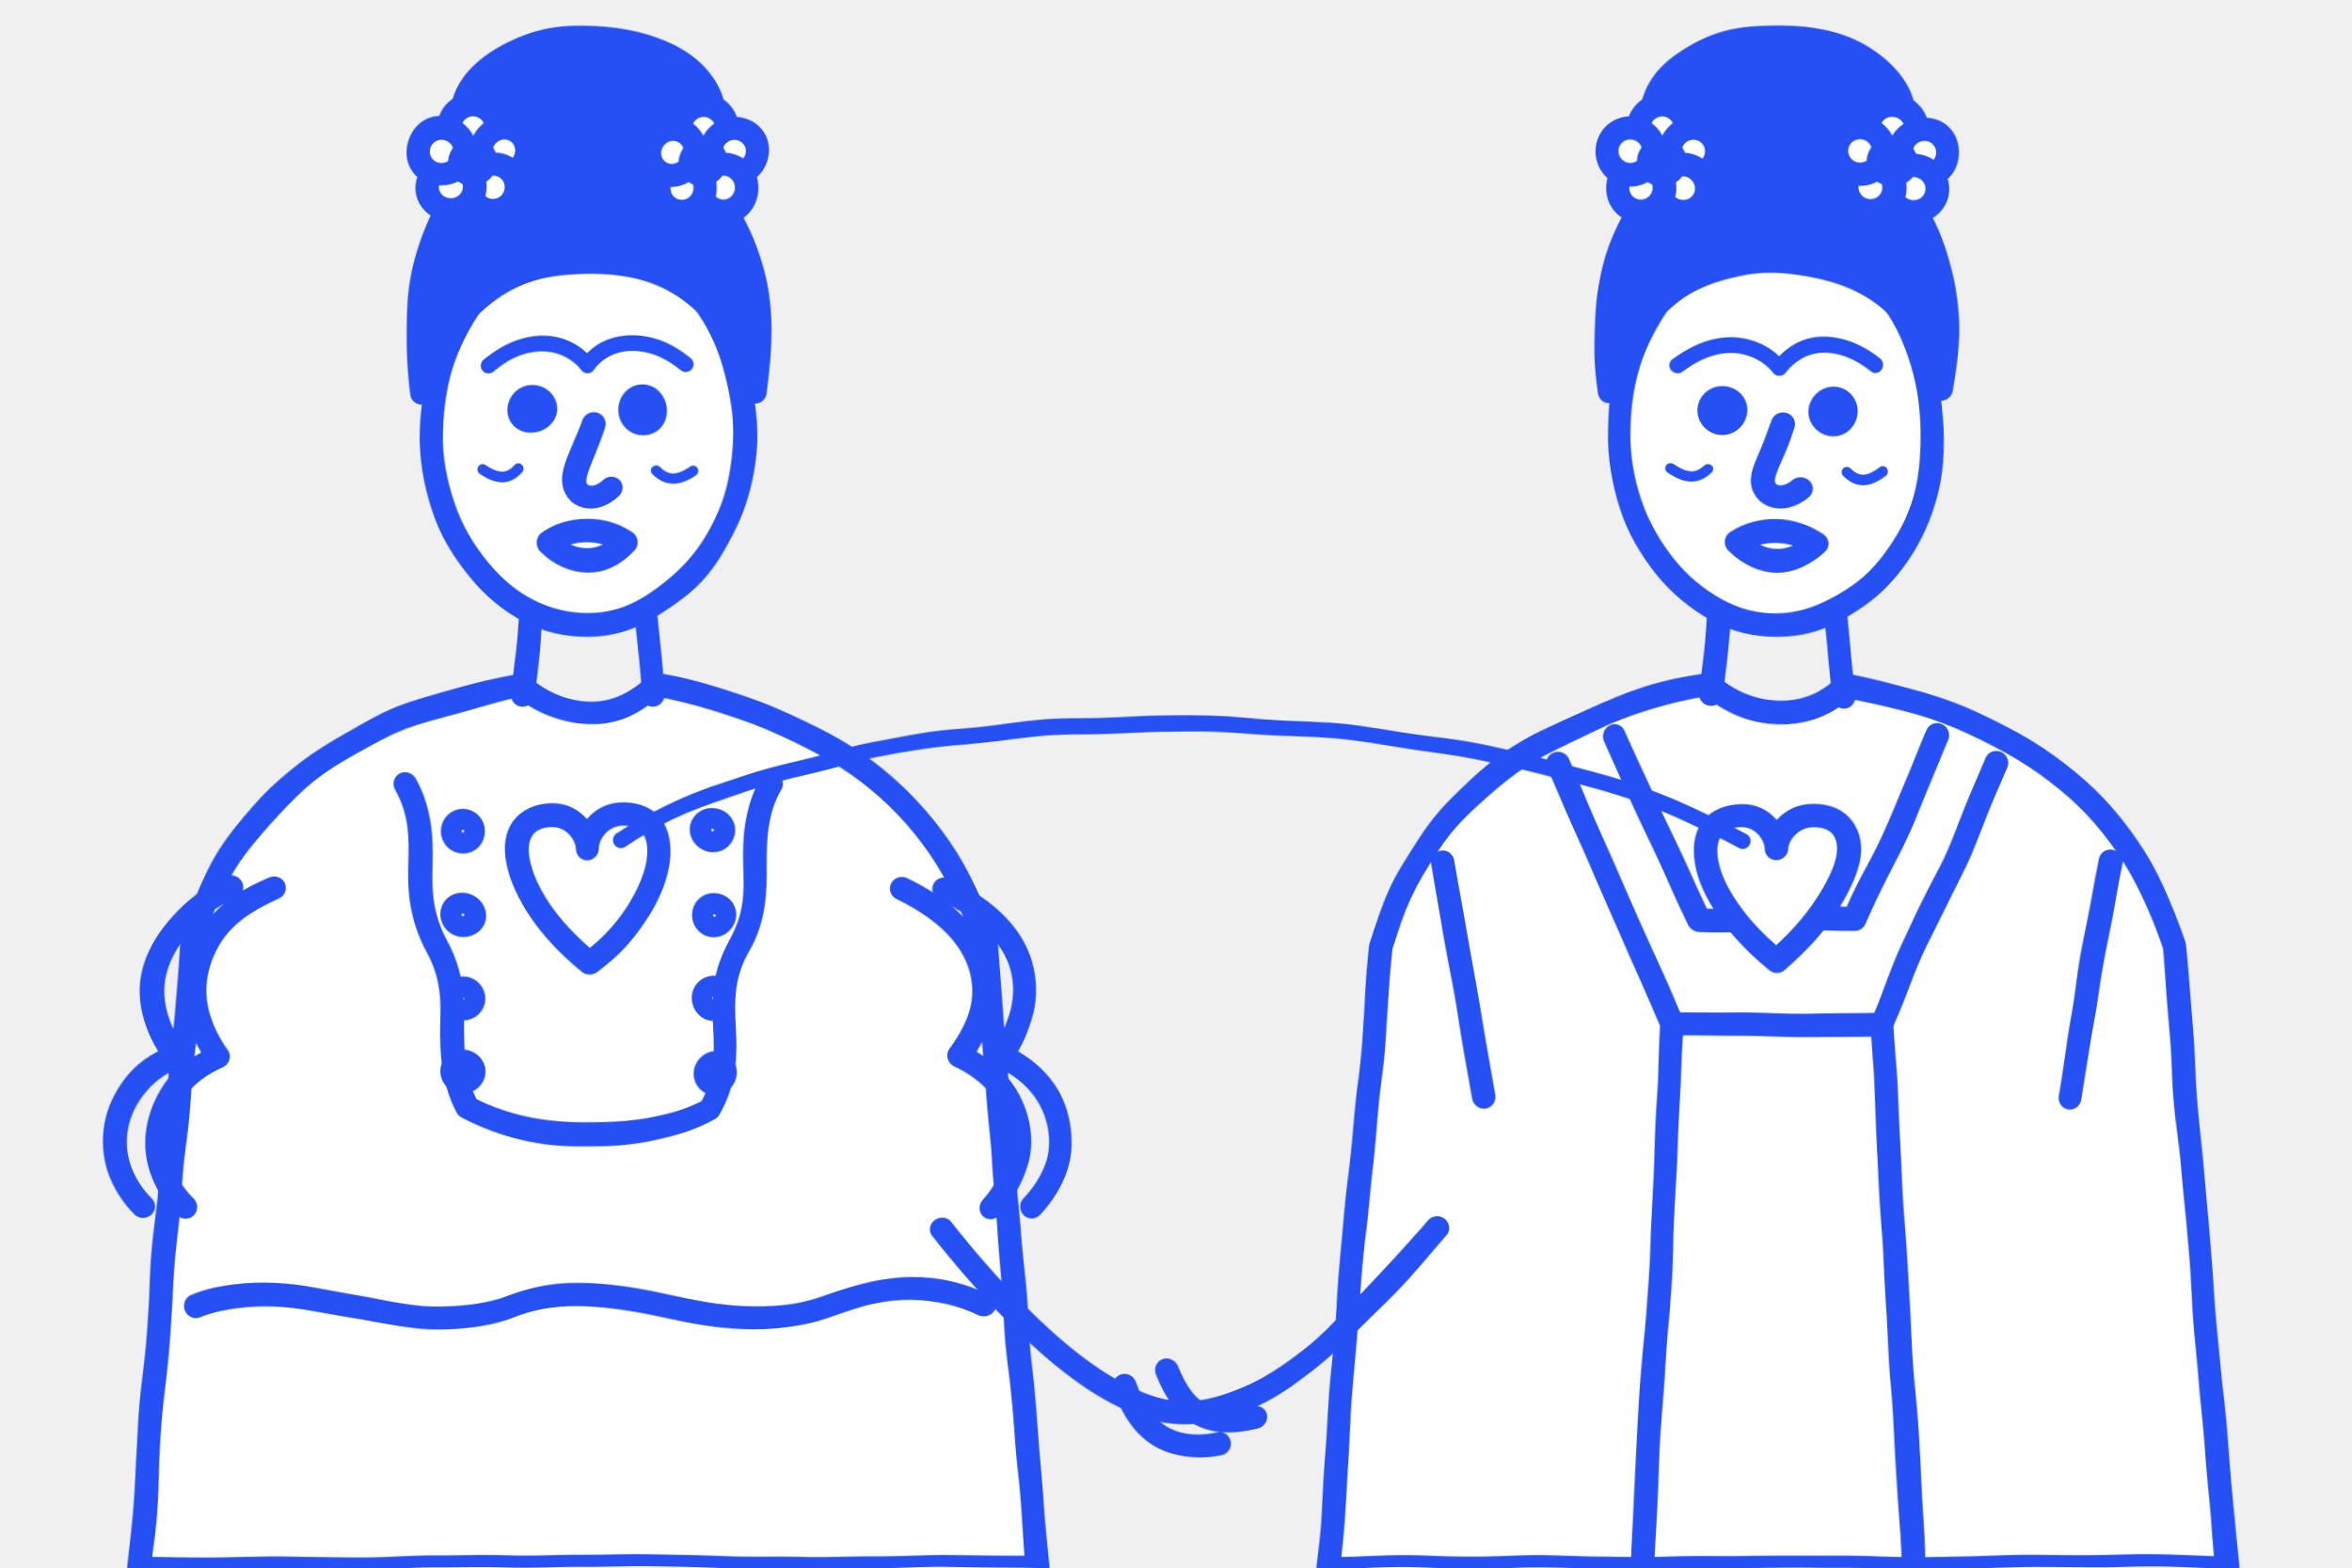
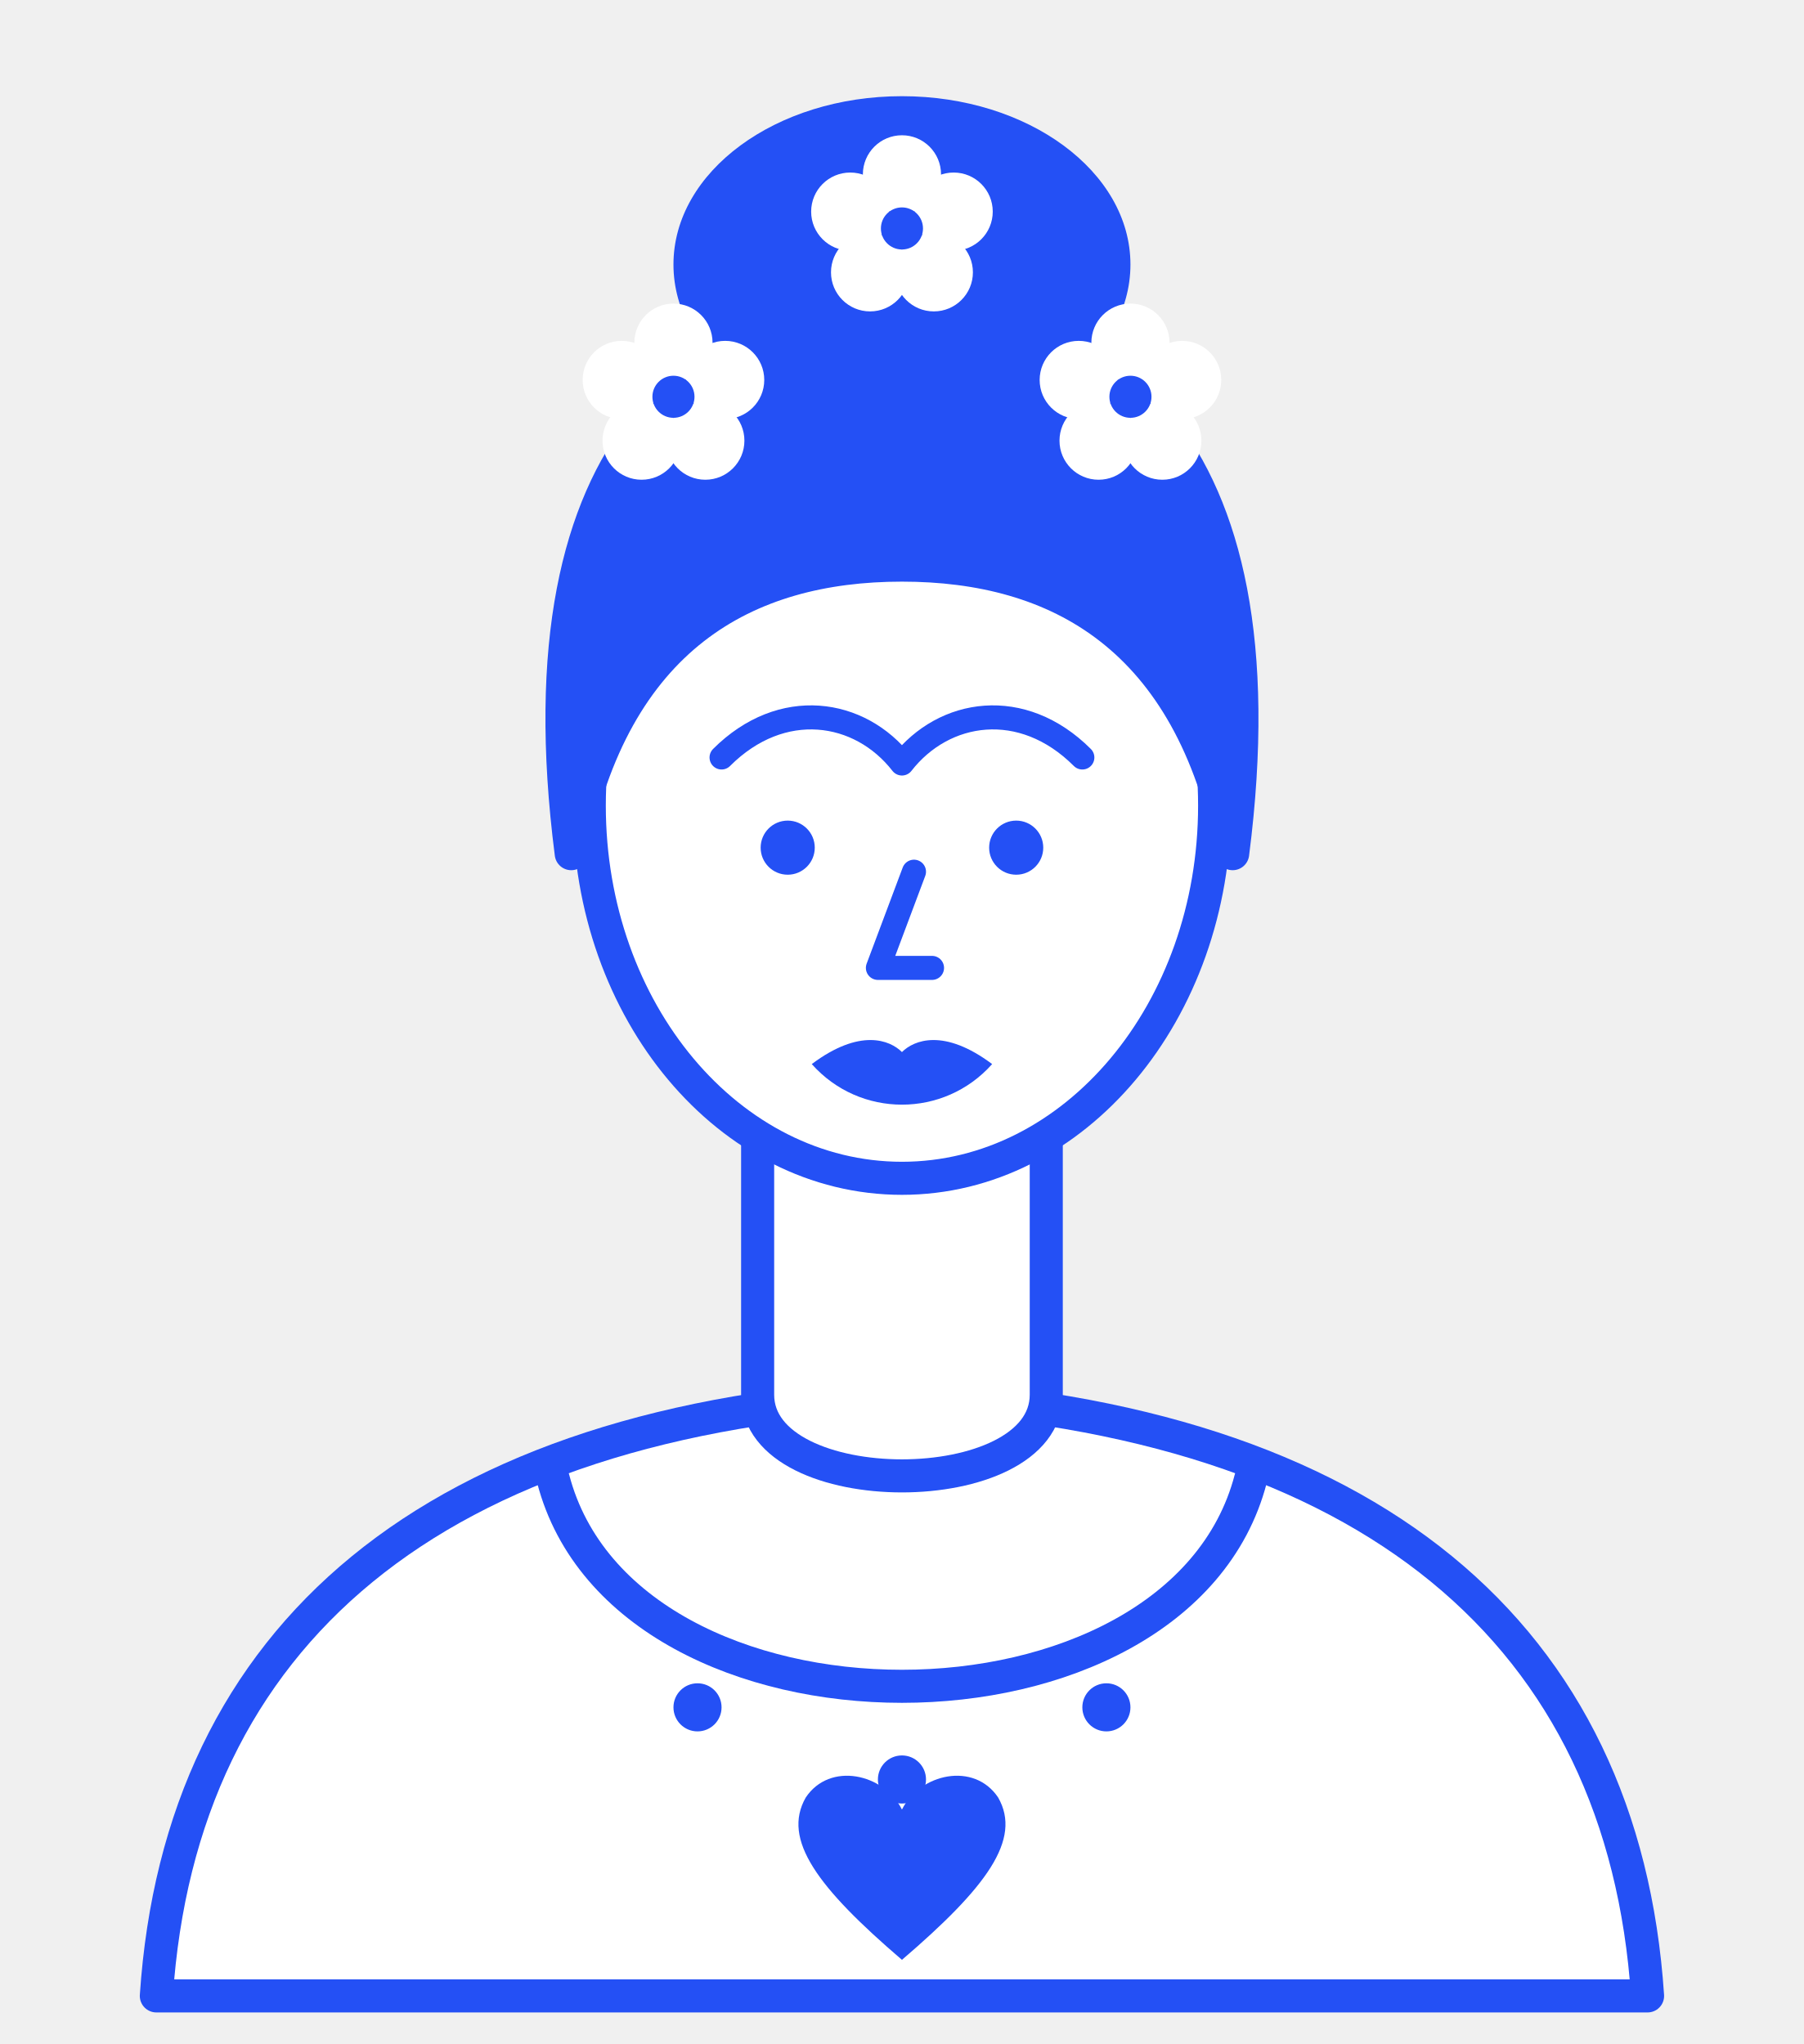
- <svg xmlns="http://www.w3.org/2000/svg" viewBox="0 0 900 600" width="900" height="600">
-   <defs>
-     <filter id="w" x="-5%" y="-5%" width="110%" height="110%">
-       <feTurbulence type="fractalNoise" baseFrequency="0.018" numOctaves="2" seed="4" />
-       <feDisplacementMap in="SourceGraphic" scale="3" />
-     </filter>
-   </defs>
-   <g filter="url(#w)" fill="none" stroke="#2450F5" stroke-width="9" stroke-linecap="round" stroke-linejoin="round">
-     <g transform="translate(225 0)">
-       <path d="M-26 262C-92 276-134 304-152 362L-172 600L172 600L152 362C134 304 92 276 26 262C10 276-10 276-26 262Z" fill="#FFFFFF" />
-       <path d="M-120 340C-154 356 -158 382 -142 404C-168 416 -172 444 -154 462" />
-       <path d="M120 340C154 356 158 382 142 404C168 416 172 444 154 462" />
-       <path d="M-136 340C-170 356 -174 382 -158 404C-184 416 -188 444 -170 462" />
-       <path d="M136 340C170 356 174 382 158 404C184 416 188 444 170 462" />
-       <path d="M-70 300C-58 322-70 340-58 362C-46 384-58 402-46 424C-20 438 20 438 46 424C58 402 46 384 58 362C70 340 58 322 70 300" />
-       <circle cx="-48" cy="318" r="4" />
-       <circle cx="48" cy="318" r="4" />
-       <circle cx="-48" cy="350" r="4" />
-       <circle cx="48" cy="350" r="4" />
-       <circle cx="-48" cy="382" r="4" />
-       <circle cx="48" cy="382" r="4" />
-       <circle cx="-48" cy="410" r="4" />
-       <circle cx="48" cy="410" r="4" />
-       <path d="M-150 500C-110 484-70 516-30 500C10 484 50 516 90 500C115 490 135 492 152 500" />
-       <path d="M-22 228L-25 266M22 228L25 266" />
-       <path d="M0 368C-34 340-34 312-14 312C-5 312 0 320 0 325C0 320 5 312 14 312C34 312 34 340 0 368Z" fill="#FFFFFF" />
-       <ellipse cx="0" cy="165" rx="60" ry="74" fill="#FFFFFF" />
-       <path d="M-64 150C-74 84-34 48 0 48C34 48 74 84 64 150C54 112 26 100 0 100C-26 100-54 112-64 150Z" fill="#2450F5" />
-       <ellipse cx="0" cy="44" rx="48" ry="30" fill="#2450F5" />
-       <path d="M-38 140C-22 127-7 131 0 140C7 131 22 127 38 140" stroke-width="6" />
-       <circle cx="-21" cy="157" r="5" fill="#2450F5" />
-       <circle cx="21" cy="157" r="5" fill="#2450F5" />
-       <path d="M2 162C-3 178-8 184-3 189C1 192 6 190 9 187" />
-       <path d="M-15 208C-6 202 6 202 15 208C6 217-6 217-15 208Z" />
-       <path d="M-40 180C-34 184-30 184-26 180M26 180C30 184 34 184 40 180" stroke-width="4" />
-       <circle cx="-44" cy="49" r="9" fill="#FFFFFF" />
-       <circle cx="-32" cy="58" r="9" fill="#FFFFFF" />
-       <circle cx="-36" cy="72" r="9" fill="#FFFFFF" />
-       <circle cx="-52" cy="72" r="9" fill="#FFFFFF" />
-       <circle cx="-56" cy="58" r="9" fill="#FFFFFF" />
-       <circle cx="-44" cy="62" r="5" fill="#2450F5" />
-       <circle cx="44" cy="49" r="9" fill="#FFFFFF" />
-       <circle cx="56" cy="58" r="9" fill="#FFFFFF" />
-       <circle cx="52" cy="72" r="9" fill="#FFFFFF" />
-       <circle cx="36" cy="72" r="9" fill="#FFFFFF" />
-       <circle cx="32" cy="58" r="9" fill="#FFFFFF" />
-       <circle cx="44" cy="62" r="5" fill="#2450F5" />
-     </g>
-     <g transform="translate(680 0)">
-       <path d="M-26 262C-92 276-134 304-152 362L-172 600L172 600L152 362C134 304 92 276 26 262C10 276-10 276-26 262Z" fill="#FFFFFF" />
-       <path d="M-62 282L-30 352L30 352L62 282" />
-       <path d="M-84 292L-40 392L40 392L84 292" />
-       <path d="M-40 392L-52 600M40 392L52 600" />
-       <path d="M-128 330L-112 420M128 330L112 420" />
-       <path d="M-22 228L-25 266M22 228L25 266" />
-       <path d="M0 368C-34 340-34 312-14 312C-5 312 0 320 0 325C0 320 5 312 14 312C34 312 34 340 0 368Z" fill="#FFFFFF" />
-       <ellipse cx="0" cy="165" rx="60" ry="74" fill="#FFFFFF" />
-       <path d="M-64 150C-74 84-34 48 0 48C34 48 74 84 64 150C54 112 26 100 0 100C-26 100-54 112-64 150Z" fill="#2450F5" />
-       <ellipse cx="0" cy="44" rx="48" ry="30" fill="#2450F5" />
-       <path d="M-38 140C-22 127-7 131 0 140C7 131 22 127 38 140" stroke-width="6" />
-       <circle cx="-21" cy="157" r="5" fill="#2450F5" />
-       <circle cx="21" cy="157" r="5" fill="#2450F5" />
-       <path d="M2 162C-3 178-8 184-3 189C1 192 6 190 9 187" />
-       <path d="M-15 208C-6 202 6 202 15 208C6 217-6 217-15 208Z" />
-       <path d="M-40 180C-34 184-30 184-26 180M26 180C30 184 34 184 40 180" stroke-width="4" />
-       <circle cx="-44" cy="49" r="9" fill="#FFFFFF" />
-       <circle cx="-32" cy="58" r="9" fill="#FFFFFF" />
-       <circle cx="-36" cy="72" r="9" fill="#FFFFFF" />
-       <circle cx="-52" cy="72" r="9" fill="#FFFFFF" />
-       <circle cx="-56" cy="58" r="9" fill="#FFFFFF" />
-       <circle cx="-44" cy="62" r="5" fill="#2450F5" />
-       <circle cx="44" cy="49" r="9" fill="#FFFFFF" />
-       <circle cx="56" cy="58" r="9" fill="#FFFFFF" />
-       <circle cx="52" cy="72" r="9" fill="#FFFFFF" />
-       <circle cx="36" cy="72" r="9" fill="#FFFFFF" />
-       <circle cx="32" cy="58" r="9" fill="#FFFFFF" />
-       <circle cx="44" cy="62" r="5" fill="#2450F5" />
-     </g>
-     <path d="M238 322C330 262 560 262 667 322" stroke-width="6" />
-     <path d="M360 470C400 520 430 540 452 540C480 540 515 515 550 470" />
-     <path d="M430 530C436 548 448 556 466 552M446 524C452 540 462 546 480 542" />
+ <svg xmlns="http://www.w3.org/2000/svg" viewBox="0 0 300 340" width="300" height="340">
+   <g fill="none" stroke="#2450F5" stroke-width="5.5" stroke-linecap="round" stroke-linejoin="round">
+     <path d="M26 332C30 272 72 236 150 232C228 236 270 272 274 332Z" fill="#FFFFFF" />
+     <path d="M126 190V232C126 250 174 250 174 232V190" fill="#FFFFFF" />
+     <path d="M92 246C104 292 196 292 208 246" />
+     <circle cx="116.0" cy="284.0" r="4" fill="#2450F5" stroke="none" />
+     <circle cx="150.0" cy="296.0" r="4" fill="#2450F5" stroke="none" />
+     <circle cx="184.0" cy="284.0" r="4" fill="#2450F5" stroke="none" />
+     <path d="M150 326C136 314 130 306 134 299C138 293 147 295 150 301C153 295 162 293 166 299C170 306 164 314 150 326Z" fill="#2450F5" stroke="none" />
+     <ellipse cx="150" cy="134" rx="52" ry="62" fill="#FFFFFF" />
+     <ellipse cx="150" cy="44" rx="38" ry="28" fill="#2450F5" stroke="none" />
+     <path d="M95 142C86 72 118 52 150 52C182 52 214 72 205 142C198 106 176 94 150 94C124 94 102 106 95 142Z" fill="#2450F5" />
+     <path d="M120 126C130 116 143 118 150 127C157 118 170 116 180 126" stroke-width="4" />
+     <circle cx="131.0" cy="141.0" r="4.5" fill="#2450F5" stroke="none" />
+     <circle cx="169.0" cy="141.0" r="4.5" fill="#2450F5" stroke="none" />
+     <path d="M152 145L146 161H155" stroke-width="4" />
+     <path d="M135 177C143 171 148 173 150 175C152 173 157 171 165 177C157 186 143 186 135 177Z" fill="#2450F5" stroke="none" />
+     <circle cx="112.0" cy="57.0" r="6.5" fill="#FFFFFF" stroke="none" />
+     <circle cx="120.6" cy="63.2" r="6.5" fill="#FFFFFF" stroke="none" />
+     <circle cx="117.3" cy="73.3" r="6.5" fill="#FFFFFF" stroke="none" />
+     <circle cx="106.7" cy="73.3" r="6.5" fill="#FFFFFF" stroke="none" />
+     <circle cx="103.4" cy="63.2" r="6.5" fill="#FFFFFF" stroke="none" />
+     <circle cx="112.0" cy="66.0" r="3.5" fill="#2450F5" stroke="none" />
+     <circle cx="150.0" cy="29.0" r="6.5" fill="#FFFFFF" stroke="none" />
+     <circle cx="158.6" cy="35.2" r="6.5" fill="#FFFFFF" stroke="none" />
+     <circle cx="155.3" cy="45.3" r="6.5" fill="#FFFFFF" stroke="none" />
+     <circle cx="144.7" cy="45.3" r="6.5" fill="#FFFFFF" stroke="none" />
+     <circle cx="141.4" cy="35.2" r="6.5" fill="#FFFFFF" stroke="none" />
+     <circle cx="150.0" cy="38.0" r="3.5" fill="#2450F5" stroke="none" />
+     <circle cx="188.0" cy="57.0" r="6.5" fill="#FFFFFF" stroke="none" />
+     <circle cx="196.6" cy="63.2" r="6.5" fill="#FFFFFF" stroke="none" />
+     <circle cx="193.3" cy="73.3" r="6.5" fill="#FFFFFF" stroke="none" />
+     <circle cx="182.7" cy="73.3" r="6.5" fill="#FFFFFF" stroke="none" />
+     <circle cx="179.4" cy="63.2" r="6.5" fill="#FFFFFF" stroke="none" />
+     <circle cx="188.0" cy="66.0" r="3.5" fill="#2450F5" stroke="none" />
  </g>
</svg>
